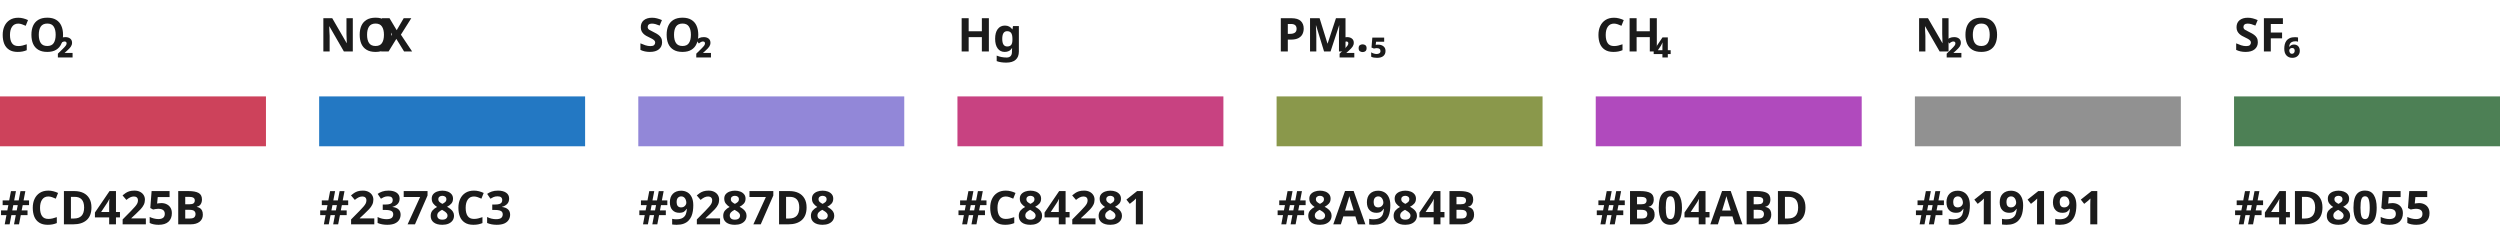
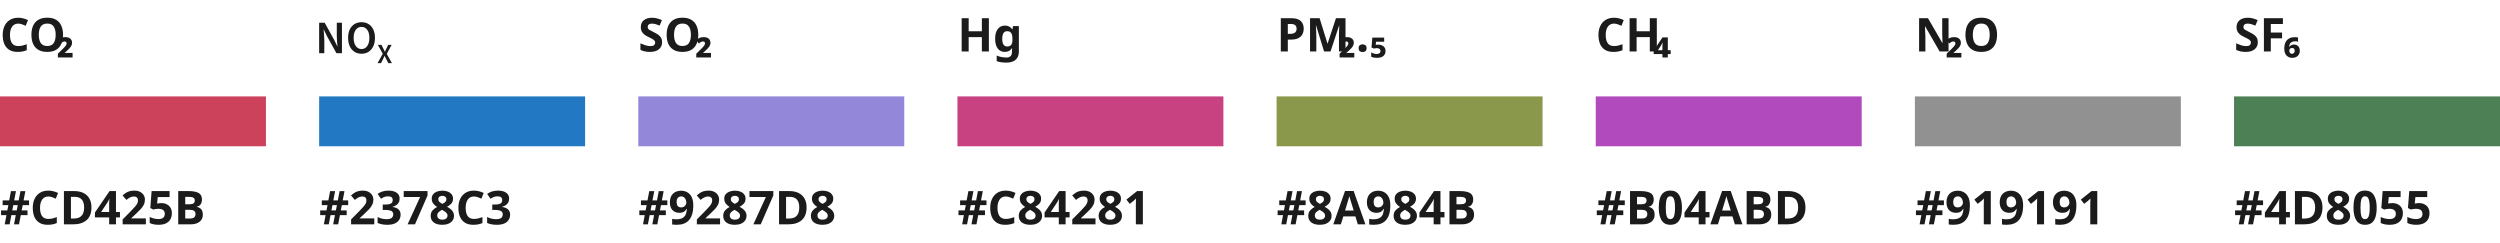
<svg xmlns="http://www.w3.org/2000/svg" width="752" height="73" viewBox="0 0 752 73" fill="none">
  <text fill="#1B1B1B" xml:space="preserve" style="white-space: pre" font-family="Source Sans Pro" font-size="14" font-weight="600" letter-spacing="0em">
    <tspan x="17.035" y="15.477">₂</tspan>
  </text>
  <text fill="#1B1B1B" xml:space="preserve" style="white-space: pre" font-family="Source Sans Pro" font-size="14" font-weight="600" letter-spacing="0em">
    <tspan x="0" y="15.477">CO</tspan>
  </text>
-   <text fill="#1B1B1B" xml:space="preserve" style="white-space: pre" font-family="Source Sans Pro" font-size="14" font-weight="600" letter-spacing="0em">
-     <tspan x="114.621" y="15.477">X</tspan>
-   </text>
-   <text fill="#1B1B1B" xml:space="preserve" style="white-space: pre" font-family="Source Sans Pro" font-size="14" font-weight="600" letter-spacing="0em">
-     <tspan x="96" y="15.477">NO</tspan>
-   </text>
+   <path d="M113.568 19L115.131 16.169L113.669 13.506H114.753L115.357 14.724C115.425 14.847 115.489 14.979 115.551 15.119C115.618 15.253 115.693 15.402 115.777 15.564H115.811C115.878 15.402 115.94 15.253 115.996 15.119C116.057 14.979 116.119 14.847 116.181 14.724L116.76 13.506H117.793L116.332 16.211L117.894 19H116.811L116.139 17.706C116.066 17.56 115.993 17.418 115.92 17.277C115.853 17.132 115.777 16.975 115.693 16.807H115.66C115.587 16.975 115.517 17.132 115.45 17.277C115.388 17.418 115.324 17.56 115.257 17.706L114.601 19H113.568Z" fill="#1B1B1B" />
+   <path d="M108.743 16.168C107.95 16.168 107.25 15.976 106.643 15.594C106.037 15.202 105.561 14.651 105.215 13.942C104.879 13.223 104.711 12.369 104.711 11.38C104.711 10.39 104.879 9.546 105.215 8.846C105.561 8.146 106.037 7.609 106.643 7.236C107.25 6.862 107.95 6.676 108.743 6.676C109.546 6.676 110.251 6.862 110.857 7.236C111.464 7.609 111.935 8.146 112.271 8.846C112.617 9.546 112.789 10.39 112.789 11.38C112.789 12.369 112.617 13.223 112.271 13.942C111.935 14.651 111.464 15.202 110.857 15.594C110.251 15.976 109.546 16.168 108.743 16.168ZM108.743 14.754C109.462 14.754 110.036 14.45 110.465 13.844C110.895 13.228 111.109 12.406 111.109 11.38C111.109 10.353 110.895 9.55 110.465 8.972C110.036 8.384 109.462 8.09 108.743 8.09C108.025 8.09 107.451 8.384 107.021 8.972C106.592 9.55 106.377 10.353 106.377 11.38C106.377 12.406 106.592 13.228 107.021 13.844C107.451 14.45 108.025 14.754 108.743 14.754Z" fill="#1B1B1B" />
+   <path d="M96 16V6.844H97.666L100.522 11.996L101.46 13.942H101.516C101.479 13.475 101.432 12.966 101.376 12.416C101.329 11.865 101.306 11.333 101.306 10.82V6.844H102.86V16H101.194L98.338 10.848L97.4 8.902H97.344C97.381 9.387 97.423 9.896 97.47 10.428C97.526 10.96 97.554 11.482 97.554 11.996V16H96Z" fill="#1B1B1B" />
  <text fill="#1B1B1B" xml:space="preserve" style="white-space: pre" font-family="Source Sans Pro" font-size="14" font-weight="600" letter-spacing="0em">
    <tspan x="209.062" y="15.477">₂</tspan>
  </text>
  <text fill="#1B1B1B" xml:space="preserve" style="white-space: pre" font-family="Source Sans Pro" font-size="14" font-weight="600" letter-spacing="0em">
    <tspan x="192" y="15.477">SO</tspan>
  </text>
  <text fill="#1B1B1B" xml:space="preserve" style="white-space: pre" font-family="Source Sans Pro" font-size="14" font-weight="600" letter-spacing="0em">
    <tspan x="288" y="15.477">Hg</tspan>
  </text>
  <text fill="#1B1B1B" xml:space="preserve" style="white-space: pre" font-family="Source Sans Pro" font-size="14" font-weight="600" letter-spacing="0em">
    <tspan x="402.58" y="15.477">₂.₅</tspan>
  </text>
  <text fill="#1B1B1B" xml:space="preserve" style="white-space: pre" font-family="Source Sans Pro" font-size="14" font-weight="600" letter-spacing="0em">
    <tspan x="384" y="15.477">PM</tspan>
  </text>
  <text fill="#1B1B1B" xml:space="preserve" style="white-space: pre" font-family="Source Sans Pro" font-size="14" font-weight="600" letter-spacing="0em">
    <tspan x="497.35" y="15.477">₄</tspan>
  </text>
  <text fill="#1B1B1B" xml:space="preserve" style="white-space: pre" font-family="Source Sans Pro" font-size="14" font-weight="600" letter-spacing="0em">
    <tspan x="480" y="15.477">CH</tspan>
  </text>
  <text fill="#1B1B1B" xml:space="preserve" style="white-space: pre" font-family="Source Sans Pro" font-size="14" font-weight="600" letter-spacing="0em">
    <tspan x="585.188" y="15.477">₂</tspan>
  </text>
  <text fill="#1B1B1B" xml:space="preserve" style="white-space: pre" font-family="Source Sans Pro" font-size="14" font-weight="600" letter-spacing="0em">
    <tspan x="576" y="15.477">N</tspan>
    <tspan x="590.396" y="15.477">O</tspan>
  </text>
  <text fill="#1B1B1B" xml:space="preserve" style="white-space: pre" font-family="Source Sans Pro" font-size="14" font-weight="600" letter-spacing="0em">
    <tspan x="686.766" y="15.477">₆</tspan>
  </text>
  <text fill="#1B1B1B" xml:space="preserve" style="white-space: pre" font-family="Source Sans Pro" font-size="14" font-weight="600" letter-spacing="0em">
    <tspan x="672" y="15.477">SF</tspan>
  </text>
  <rect width="80" height="15" transform="matrix(-1 8.74228e-08 8.74228e-08 1 752 29)" fill="#4D8055" />
  <rect width="80" height="15" transform="matrix(-1 8.74228e-08 8.74228e-08 1 656 29)" fill="#919191" />
  <rect width="80" height="15" transform="matrix(-1 6.56737e-08 1.16374e-07 1 560 29)" fill="#B04ABD" />
  <rect width="80" height="15" transform="matrix(-1 6.56737e-08 1.16374e-07 1 464 29)" fill="#8A984B" />
  <rect width="80" height="15" transform="matrix(-1 6.56737e-08 1.16374e-07 1 368 29)" fill="#C84281" />
  <rect width="80" height="15" transform="matrix(-1 6.56737e-08 1.16374e-07 1 272 29)" fill="#9287D8" />
  <rect width="80" height="15" transform="matrix(-1 6.56737e-08 1.16374e-07 1 176 29)" fill="#2378C3" />
  <rect width="80" height="15" transform="matrix(-1 6.56737e-08 1.16374e-07 1 80 29)" fill="#CD425B" />
  <text fill="#1B1B1B" xml:space="preserve" style="white-space: pre" font-family="Source Sans Pro" font-size="14" font-weight="600" letter-spacing="0em">
    <tspan x="0" y="67.477">#CD425B</tspan>
  </text>
  <text fill="#1B1B1B" xml:space="preserve" style="white-space: pre" font-family="Source Sans Pro" font-size="14" font-weight="600" letter-spacing="0em">
    <tspan x="96" y="67.477">#2378C3</tspan>
  </text>
  <text fill="#1B1B1B" xml:space="preserve" style="white-space: pre" font-family="Source Sans Pro" font-size="14" font-weight="600" letter-spacing="0em">
    <tspan x="192" y="67.477">#9287D8</tspan>
  </text>
  <text fill="#1B1B1B" xml:space="preserve" style="white-space: pre" font-family="Source Sans Pro" font-size="14" font-weight="600" letter-spacing="0em">
    <tspan x="288" y="67.477">#C84281</tspan>
  </text>
  <text fill="#1B1B1B" xml:space="preserve" style="white-space: pre" font-family="Source Sans Pro" font-size="14" font-weight="600" letter-spacing="0em">
    <tspan x="384" y="67.477">#8A984B</tspan>
  </text>
  <text fill="#1B1B1B" xml:space="preserve" style="white-space: pre" font-family="Source Sans Pro" font-size="14" font-weight="600" letter-spacing="0em">
    <tspan x="480" y="67.477">#B04ABD</tspan>
  </text>
  <text fill="#1B1B1B" xml:space="preserve" style="white-space: pre" font-family="Source Sans Pro" font-size="14" font-weight="600" letter-spacing="0em">
    <tspan x="576" y="67.477">#919191</tspan>
  </text>
  <text fill="#1B1B1B" xml:space="preserve" style="white-space: pre" font-family="Source Sans Pro" font-size="14" font-weight="600" letter-spacing="0em">
    <tspan x="672" y="67.477">#4D8055</tspan>
  </text>
</svg>
